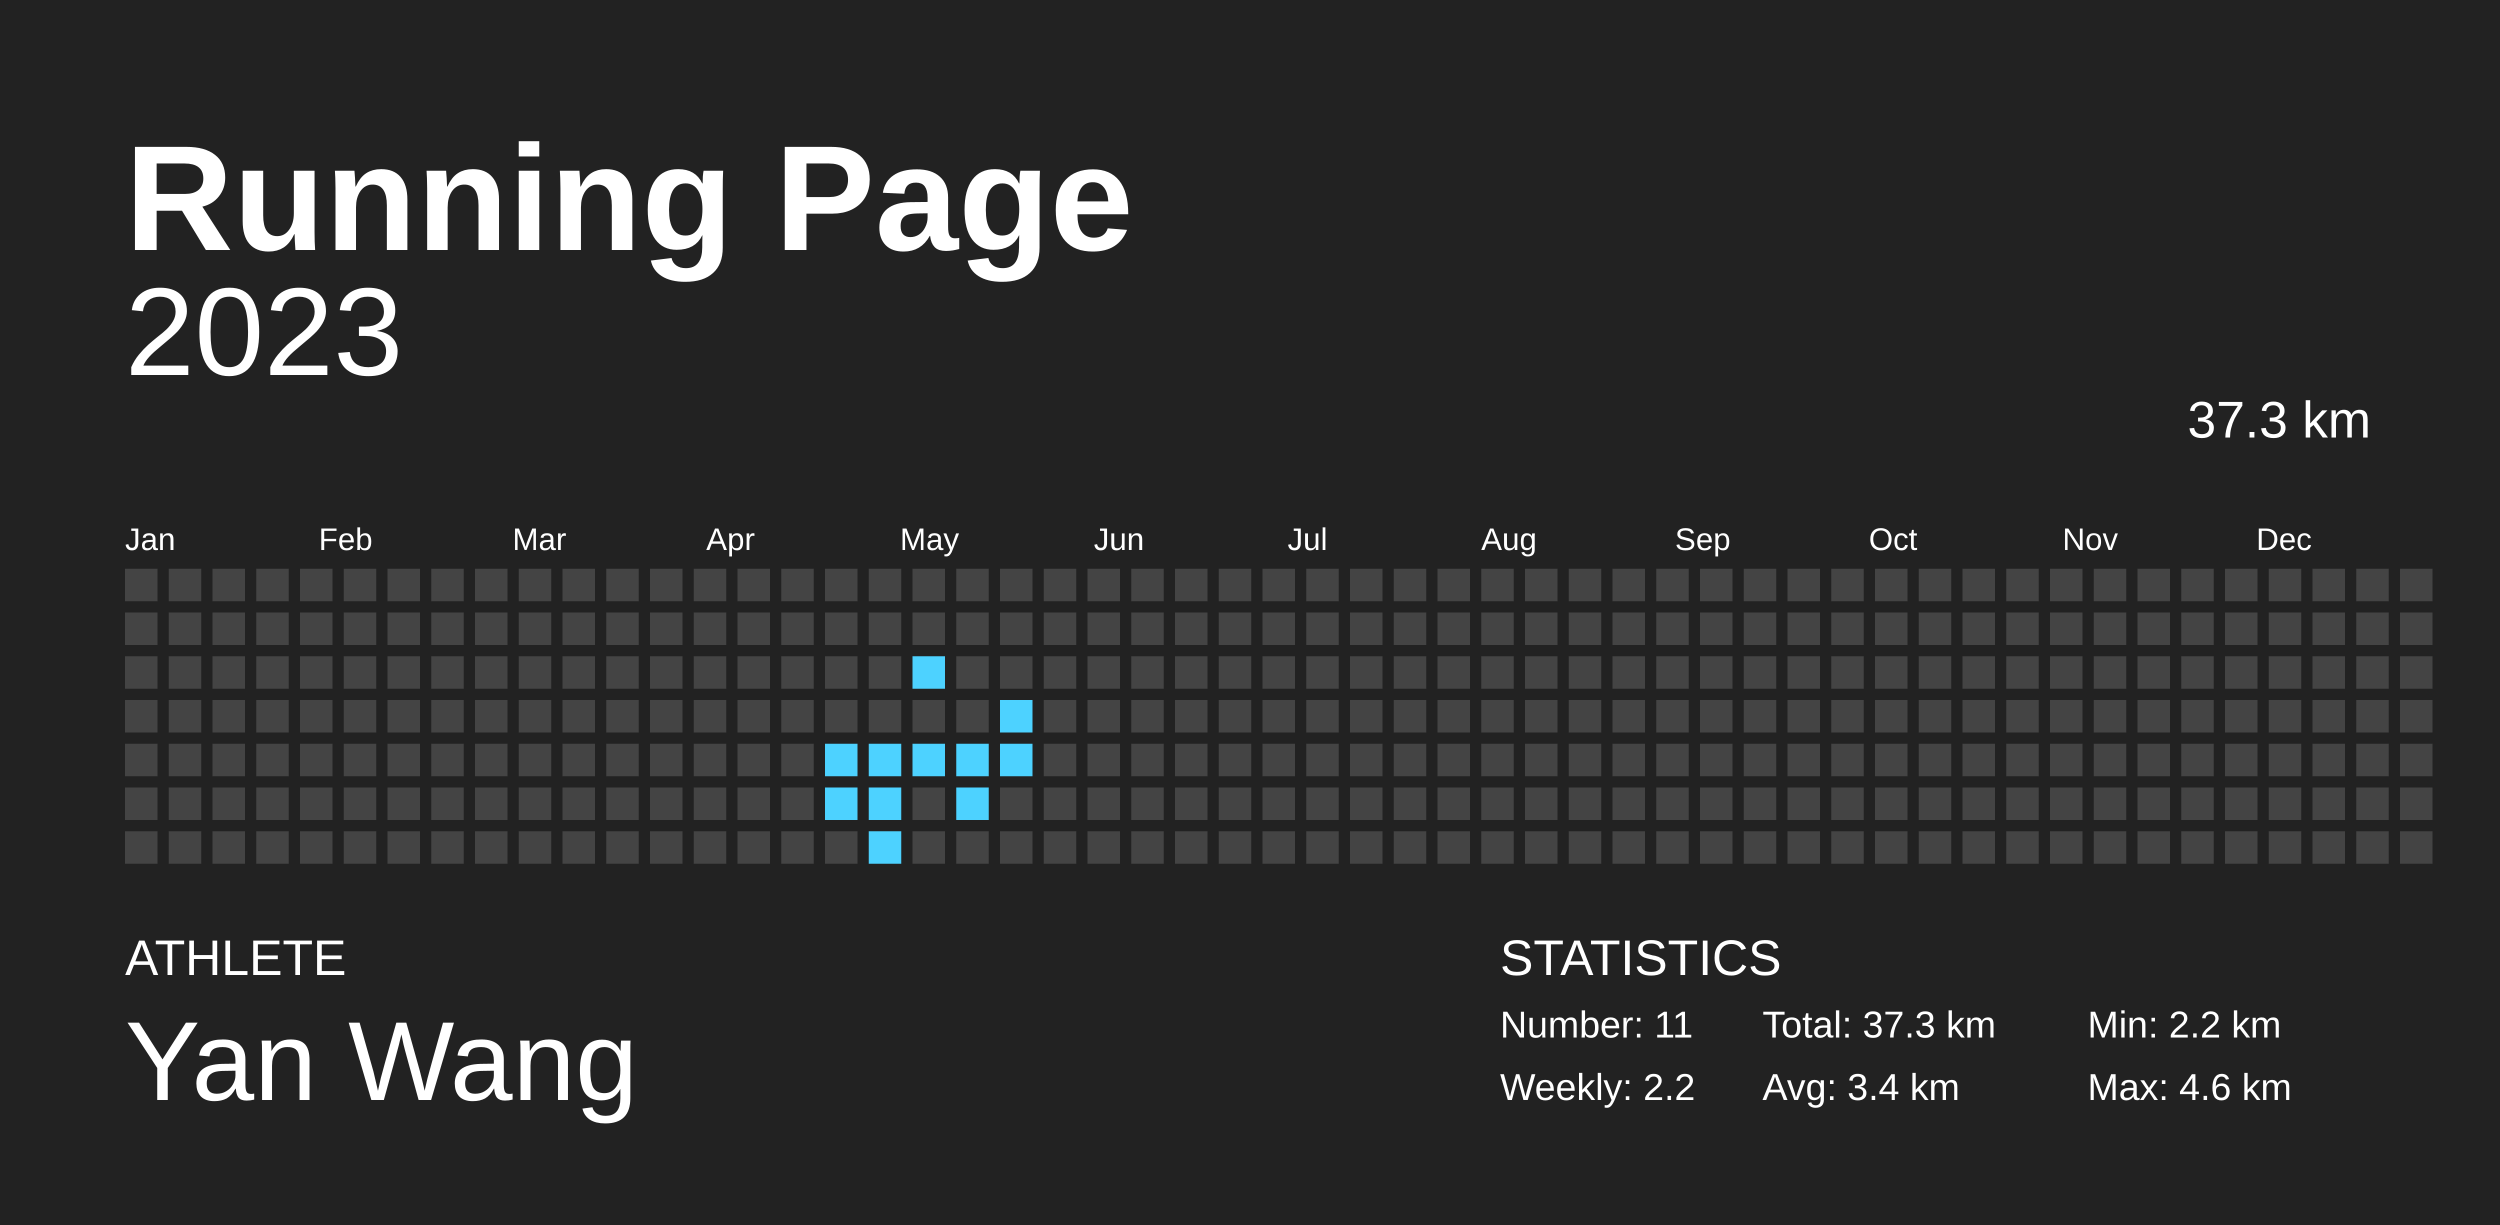
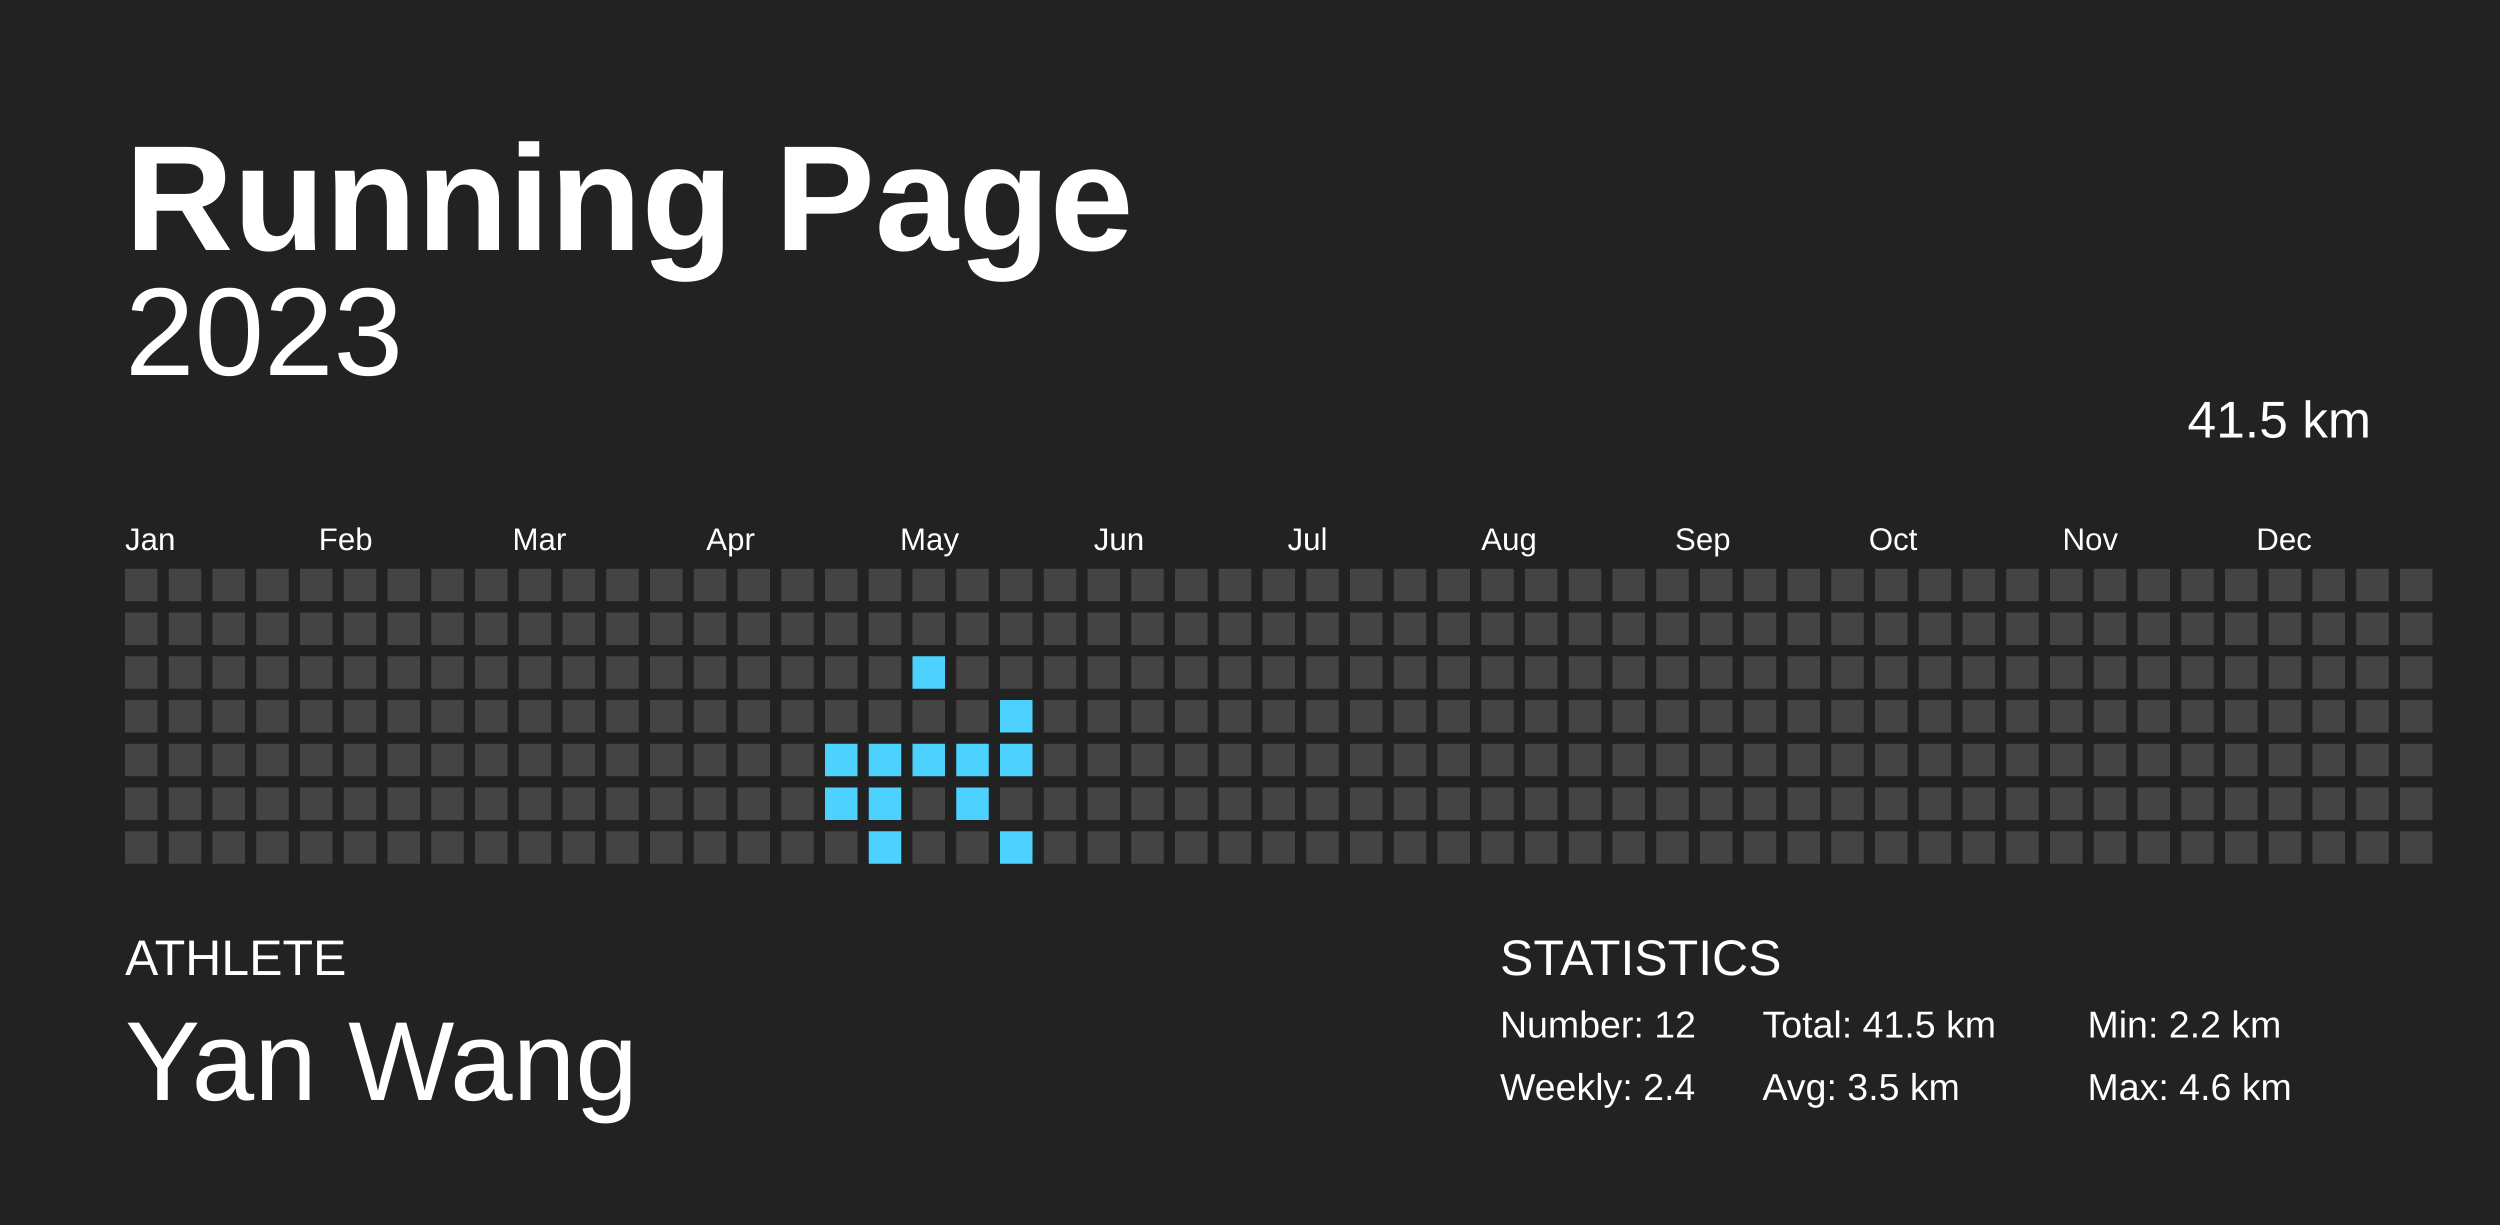
<svg xmlns="http://www.w3.org/2000/svg" baseProfile="full" height="98mm" version="1.1" viewBox="0,0,200,98" width="200mm">
  <defs />
  <rect fill="#222222" height="98" width="200" x="0" y="0" />
  <text fill="#FFFFFF" style="font-size:12px; font-family:Arial; font-weight:bold;" x="10" y="20">Running Page</text>
  <text fill="#FFFFFF" style="font-size:4px; font-family:Arial" x="10" y="78">ATHLETE</text>
  <text fill="#FFFFFF" style="font-size:9px; font-family:Arial" x="10" y="88">Yan Wang</text>
  <text fill="#FFFFFF" style="font-size:4px; font-family:Arial" x="120" y="78">STATISTICS</text>
-   <text fill="#FFFFFF" style="font-size:3px; font-family:Arial" x="120" y="83">Number: 11</text>
-   <text fill="#FFFFFF" style="font-size:3px; font-family:Arial" x="120" y="88">Weekly: 2.2</text>
-   <text fill="#FFFFFF" style="font-size:3px; font-family:Arial" x="141" y="83">Total: 37.3 km</text>
-   <text fill="#FFFFFF" style="font-size:3px; font-family:Arial" x="141" y="88">Avg: 3.4 km</text>
+   <text fill="#FFFFFF" style="font-size:3px; font-family:Arial" x="120" y="83">Number: 12</text>
+   <text fill="#FFFFFF" style="font-size:3px; font-family:Arial" x="120" y="88">Weekly: 2.4</text>
+   <text fill="#FFFFFF" style="font-size:3px; font-family:Arial" x="141" y="83">Total: 41.5 km</text>
+   <text fill="#FFFFFF" style="font-size:3px; font-family:Arial" x="141" y="88">Avg: 3.5 km</text>
  <text fill="#FFFFFF" style="font-size:3px; font-family:Arial" x="167" y="83">Min: 2.2 km</text>
  <text fill="#FFFFFF" style="font-size:3px; font-family:Arial" x="167" y="88">Max: 4.6 km</text>
  <text alignment-baseline="hanging" fill="#FFFFFF" style="font-size:10.0px; font-family:Arial;" x="10" y="30">2023</text>
-   <text alignment-baseline="hanging" fill="#FFFFFF" style="font-size:4.125px; font-family:Arial;" x="175" y="35">37.3 km</text>
+   <text alignment-baseline="hanging" fill="#FFFFFF" style="font-size:4.125px; font-family:Arial;" x="175" y="35">41.5 km</text>
  <text fill="#FFFFFF" style="font-size:2.5px; font-family:Arial" x="10.0" y="44">Jan</text>
  <text fill="#FFFFFF" style="font-size:2.5px; font-family:Arial" x="25.5" y="44">Feb</text>
  <text fill="#FFFFFF" style="font-size:2.5px; font-family:Arial" x="41.0" y="44">Mar</text>
  <text fill="#FFFFFF" style="font-size:2.5px; font-family:Arial" x="56.5" y="44">Apr</text>
  <text fill="#FFFFFF" style="font-size:2.5px; font-family:Arial" x="72.0" y="44">May</text>
  <text fill="#FFFFFF" style="font-size:2.5px; font-family:Arial" x="87.5" y="44">Jun</text>
  <text fill="#FFFFFF" style="font-size:2.5px; font-family:Arial" x="103.0" y="44">Jul</text>
  <text fill="#FFFFFF" style="font-size:2.5px; font-family:Arial" x="118.5" y="44">Aug</text>
  <text fill="#FFFFFF" style="font-size:2.5px; font-family:Arial" x="134.0" y="44">Sep</text>
  <text fill="#FFFFFF" style="font-size:2.5px; font-family:Arial" x="149.5" y="44">Oct</text>
  <text fill="#FFFFFF" style="font-size:2.5px; font-family:Arial" x="165.0" y="44">Nov</text>
  <text fill="#FFFFFF" style="font-size:2.5px; font-family:Arial" x="180.5" y="44">Dec</text>
  <rect fill="#444444" height="2.6" width="2.6" x="10.0" y="45.5" />
  <rect fill="#444444" height="2.6" width="2.6" x="10.0" y="49.0" />
  <rect fill="#444444" height="2.6" width="2.6" x="10.0" y="52.5" />
  <rect fill="#444444" height="2.6" width="2.6" x="10.0" y="56.0" />
  <rect fill="#444444" height="2.6" width="2.6" x="10.0" y="59.5" />
  <rect fill="#444444" height="2.6" width="2.6" x="10.0" y="63.0" />
  <rect fill="#444444" height="2.6" width="2.6" x="10.0" y="66.5" />
  <rect fill="#444444" height="2.6" width="2.6" x="13.5" y="45.5" />
  <rect fill="#444444" height="2.6" width="2.6" x="13.5" y="49.0" />
  <rect fill="#444444" height="2.6" width="2.6" x="13.5" y="52.5" />
  <rect fill="#444444" height="2.6" width="2.6" x="13.5" y="56.0" />
  <rect fill="#444444" height="2.6" width="2.6" x="13.5" y="59.5" />
  <rect fill="#444444" height="2.6" width="2.6" x="13.5" y="63.0" />
  <rect fill="#444444" height="2.6" width="2.6" x="13.5" y="66.5" />
  <rect fill="#444444" height="2.6" width="2.6" x="17.0" y="45.5" />
  <rect fill="#444444" height="2.6" width="2.6" x="17.0" y="49.0" />
  <rect fill="#444444" height="2.6" width="2.6" x="17.0" y="52.5" />
  <rect fill="#444444" height="2.6" width="2.6" x="17.0" y="56.0" />
  <rect fill="#444444" height="2.6" width="2.6" x="17.0" y="59.5" />
  <rect fill="#444444" height="2.6" width="2.6" x="17.0" y="63.0" />
  <rect fill="#444444" height="2.6" width="2.6" x="17.0" y="66.5" />
  <rect fill="#444444" height="2.6" width="2.6" x="20.5" y="45.5" />
  <rect fill="#444444" height="2.6" width="2.6" x="20.5" y="49.0" />
  <rect fill="#444444" height="2.6" width="2.6" x="20.5" y="52.5" />
  <rect fill="#444444" height="2.6" width="2.6" x="20.5" y="56.0" />
  <rect fill="#444444" height="2.6" width="2.6" x="20.5" y="59.5" />
  <rect fill="#444444" height="2.6" width="2.6" x="20.5" y="63.0" />
  <rect fill="#444444" height="2.6" width="2.6" x="20.5" y="66.5" />
  <rect fill="#444444" height="2.6" width="2.6" x="24.0" y="45.5" />
  <rect fill="#444444" height="2.6" width="2.6" x="24.0" y="49.0" />
  <rect fill="#444444" height="2.6" width="2.6" x="24.0" y="52.5" />
  <rect fill="#444444" height="2.6" width="2.6" x="24.0" y="56.0" />
  <rect fill="#444444" height="2.6" width="2.6" x="24.0" y="59.5" />
  <rect fill="#444444" height="2.6" width="2.6" x="24.0" y="63.0" />
  <rect fill="#444444" height="2.6" width="2.6" x="24.0" y="66.5" />
  <rect fill="#444444" height="2.6" width="2.6" x="27.5" y="45.5" />
  <rect fill="#444444" height="2.6" width="2.6" x="27.5" y="49.0" />
  <rect fill="#444444" height="2.6" width="2.6" x="27.5" y="52.5" />
  <rect fill="#444444" height="2.6" width="2.6" x="27.5" y="56.0" />
  <rect fill="#444444" height="2.6" width="2.6" x="27.5" y="59.5" />
  <rect fill="#444444" height="2.6" width="2.6" x="27.5" y="63.0" />
  <rect fill="#444444" height="2.6" width="2.6" x="27.5" y="66.5" />
  <rect fill="#444444" height="2.6" width="2.6" x="31.0" y="45.5" />
  <rect fill="#444444" height="2.6" width="2.6" x="31.0" y="49.0" />
  <rect fill="#444444" height="2.6" width="2.6" x="31.0" y="52.5" />
  <rect fill="#444444" height="2.6" width="2.6" x="31.0" y="56.0" />
  <rect fill="#444444" height="2.6" width="2.6" x="31.0" y="59.5" />
  <rect fill="#444444" height="2.6" width="2.6" x="31.0" y="63.0" />
  <rect fill="#444444" height="2.6" width="2.6" x="31.0" y="66.5" />
  <rect fill="#444444" height="2.6" width="2.6" x="34.5" y="45.5" />
  <rect fill="#444444" height="2.6" width="2.6" x="34.5" y="49.0" />
  <rect fill="#444444" height="2.6" width="2.6" x="34.5" y="52.5" />
  <rect fill="#444444" height="2.6" width="2.6" x="34.5" y="56.0" />
  <rect fill="#444444" height="2.6" width="2.6" x="34.5" y="59.5" />
  <rect fill="#444444" height="2.6" width="2.6" x="34.5" y="63.0" />
  <rect fill="#444444" height="2.6" width="2.6" x="34.5" y="66.5" />
  <rect fill="#444444" height="2.6" width="2.6" x="38.0" y="45.5" />
  <rect fill="#444444" height="2.6" width="2.6" x="38.0" y="49.0" />
  <rect fill="#444444" height="2.6" width="2.6" x="38.0" y="52.5" />
  <rect fill="#444444" height="2.6" width="2.6" x="38.0" y="56.0" />
  <rect fill="#444444" height="2.6" width="2.6" x="38.0" y="59.5" />
  <rect fill="#444444" height="2.6" width="2.6" x="38.0" y="63.0" />
  <rect fill="#444444" height="2.6" width="2.6" x="38.0" y="66.5" />
  <rect fill="#444444" height="2.6" width="2.6" x="41.5" y="45.5" />
  <rect fill="#444444" height="2.6" width="2.6" x="41.5" y="49.0" />
  <rect fill="#444444" height="2.6" width="2.6" x="41.5" y="52.5" />
  <rect fill="#444444" height="2.6" width="2.6" x="41.5" y="56.0" />
  <rect fill="#444444" height="2.6" width="2.6" x="41.5" y="59.5" />
  <rect fill="#444444" height="2.6" width="2.6" x="41.5" y="63.0" />
  <rect fill="#444444" height="2.6" width="2.6" x="41.5" y="66.5" />
  <rect fill="#444444" height="2.6" width="2.6" x="45.0" y="45.5" />
  <rect fill="#444444" height="2.6" width="2.6" x="45.0" y="49.0" />
  <rect fill="#444444" height="2.6" width="2.6" x="45.0" y="52.5" />
  <rect fill="#444444" height="2.6" width="2.6" x="45.0" y="56.0" />
  <rect fill="#444444" height="2.6" width="2.6" x="45.0" y="59.5" />
  <rect fill="#444444" height="2.6" width="2.6" x="45.0" y="63.0" />
  <rect fill="#444444" height="2.6" width="2.6" x="45.0" y="66.5" />
  <rect fill="#444444" height="2.6" width="2.6" x="48.5" y="45.5" />
  <rect fill="#444444" height="2.6" width="2.6" x="48.5" y="49.0" />
  <rect fill="#444444" height="2.6" width="2.6" x="48.5" y="52.5" />
  <rect fill="#444444" height="2.6" width="2.6" x="48.5" y="56.0" />
  <rect fill="#444444" height="2.6" width="2.6" x="48.5" y="59.5" />
  <rect fill="#444444" height="2.6" width="2.6" x="48.5" y="63.0" />
  <rect fill="#444444" height="2.6" width="2.6" x="48.5" y="66.5" />
  <rect fill="#444444" height="2.6" width="2.6" x="52.0" y="45.5" />
  <rect fill="#444444" height="2.6" width="2.6" x="52.0" y="49.0" />
  <rect fill="#444444" height="2.6" width="2.6" x="52.0" y="52.5" />
  <rect fill="#444444" height="2.6" width="2.6" x="52.0" y="56.0" />
  <rect fill="#444444" height="2.6" width="2.6" x="52.0" y="59.5" />
  <rect fill="#444444" height="2.6" width="2.6" x="52.0" y="63.0" />
  <rect fill="#444444" height="2.6" width="2.6" x="52.0" y="66.5" />
  <rect fill="#444444" height="2.6" width="2.6" x="55.5" y="45.5" />
  <rect fill="#444444" height="2.6" width="2.6" x="55.5" y="49.0" />
  <rect fill="#444444" height="2.6" width="2.6" x="55.5" y="52.5" />
  <rect fill="#444444" height="2.6" width="2.6" x="55.5" y="56.0" />
  <rect fill="#444444" height="2.6" width="2.6" x="55.5" y="59.5" />
  <rect fill="#444444" height="2.6" width="2.6" x="55.5" y="63.0" />
  <rect fill="#444444" height="2.6" width="2.6" x="55.5" y="66.5" />
  <rect fill="#444444" height="2.6" width="2.6" x="59.0" y="45.5" />
  <rect fill="#444444" height="2.6" width="2.6" x="59.0" y="49.0" />
  <rect fill="#444444" height="2.6" width="2.6" x="59.0" y="52.5" />
  <rect fill="#444444" height="2.6" width="2.6" x="59.0" y="56.0" />
  <rect fill="#444444" height="2.6" width="2.6" x="59.0" y="59.5" />
  <rect fill="#444444" height="2.6" width="2.6" x="59.0" y="63.0" />
  <rect fill="#444444" height="2.6" width="2.6" x="59.0" y="66.5" />
  <rect fill="#444444" height="2.6" width="2.6" x="62.5" y="45.5" />
  <rect fill="#444444" height="2.6" width="2.6" x="62.5" y="49.0" />
  <rect fill="#444444" height="2.6" width="2.6" x="62.5" y="52.5" />
  <rect fill="#444444" height="2.6" width="2.6" x="62.5" y="56.0" />
  <rect fill="#444444" height="2.6" width="2.6" x="62.5" y="59.5" />
  <rect fill="#444444" height="2.6" width="2.6" x="62.5" y="63.0" />
  <rect fill="#444444" height="2.6" width="2.6" x="62.5" y="66.5" />
  <rect fill="#444444" height="2.6" width="2.6" x="66.0" y="45.5" />
  <rect fill="#444444" height="2.6" width="2.6" x="66.0" y="49.0" />
  <rect fill="#444444" height="2.6" width="2.6" x="66.0" y="52.5" />
  <rect fill="#444444" height="2.6" width="2.6" x="66.0" y="56.0" />
  <rect fill="#4dd2ff" height="2.6" width="2.6" x="66.0" y="59.5" />
  <rect fill="#4dd2ff" height="2.6" width="2.6" x="66.0" y="63.0" />
  <rect fill="#444444" height="2.6" width="2.6" x="66.0" y="66.5" />
  <rect fill="#444444" height="2.6" width="2.6" x="69.5" y="45.5" />
  <rect fill="#444444" height="2.6" width="2.6" x="69.5" y="49.0" />
  <rect fill="#444444" height="2.6" width="2.6" x="69.5" y="52.5" />
  <rect fill="#444444" height="2.6" width="2.6" x="69.5" y="56.0" />
  <rect fill="#4dd2ff" height="2.6" width="2.6" x="69.5" y="59.5" />
  <rect fill="#4dd2ff" height="2.6" width="2.6" x="69.5" y="63.0" />
  <rect fill="#4dd2ff" height="2.6" width="2.6" x="69.5" y="66.5" />
  <rect fill="#444444" height="2.6" width="2.6" x="73.0" y="45.5" />
  <rect fill="#444444" height="2.6" width="2.6" x="73.0" y="49.0" />
  <rect fill="#4dd2ff" height="2.6" width="2.6" x="73.0" y="52.5" />
  <rect fill="#444444" height="2.6" width="2.6" x="73.0" y="56.0" />
  <rect fill="#4dd2ff" height="2.6" width="2.6" x="73.0" y="59.5" />
  <rect fill="#444444" height="2.6" width="2.6" x="73.0" y="63.0" />
  <rect fill="#444444" height="2.6" width="2.6" x="73.0" y="66.5" />
  <rect fill="#444444" height="2.6" width="2.6" x="76.5" y="45.5" />
  <rect fill="#444444" height="2.6" width="2.6" x="76.5" y="49.0" />
  <rect fill="#444444" height="2.6" width="2.6" x="76.5" y="52.5" />
  <rect fill="#444444" height="2.6" width="2.6" x="76.5" y="56.0" />
  <rect fill="#4dd2ff" height="2.6" width="2.6" x="76.5" y="59.5" />
  <rect fill="#4dd2ff" height="2.6" width="2.6" x="76.5" y="63.0" />
  <rect fill="#444444" height="2.6" width="2.6" x="76.5" y="66.5" />
  <rect fill="#444444" height="2.6" width="2.6" x="80.0" y="45.5" />
  <rect fill="#444444" height="2.6" width="2.6" x="80.0" y="49.0" />
  <rect fill="#444444" height="2.6" width="2.6" x="80.0" y="52.5" />
  <rect fill="#4dd2ff" height="2.6" width="2.6" x="80.0" y="56.0" />
  <rect fill="#4dd2ff" height="2.6" width="2.6" x="80.0" y="59.5" />
  <rect fill="#444444" height="2.6" width="2.6" x="80.0" y="63.0" />
-   <rect fill="#444444" height="2.6" width="2.6" x="80.0" y="66.5" />
+   <rect fill="#4dd2ff" height="2.6" width="2.6" x="80.0" y="66.5" />
  <rect fill="#444444" height="2.6" width="2.6" x="83.5" y="45.5" />
  <rect fill="#444444" height="2.6" width="2.6" x="83.5" y="49.0" />
  <rect fill="#444444" height="2.6" width="2.6" x="83.5" y="52.5" />
  <rect fill="#444444" height="2.6" width="2.6" x="83.5" y="56.0" />
  <rect fill="#444444" height="2.6" width="2.6" x="83.5" y="59.5" />
  <rect fill="#444444" height="2.6" width="2.6" x="83.5" y="63.0" />
  <rect fill="#444444" height="2.6" width="2.6" x="83.5" y="66.5" />
  <rect fill="#444444" height="2.6" width="2.6" x="87.0" y="45.5" />
  <rect fill="#444444" height="2.6" width="2.6" x="87.0" y="49.0" />
  <rect fill="#444444" height="2.6" width="2.6" x="87.0" y="52.5" />
  <rect fill="#444444" height="2.6" width="2.6" x="87.0" y="56.0" />
  <rect fill="#444444" height="2.6" width="2.6" x="87.0" y="59.5" />
  <rect fill="#444444" height="2.6" width="2.6" x="87.0" y="63.0" />
  <rect fill="#444444" height="2.6" width="2.6" x="87.0" y="66.5" />
  <rect fill="#444444" height="2.6" width="2.6" x="90.5" y="45.5" />
  <rect fill="#444444" height="2.6" width="2.6" x="90.5" y="49.0" />
  <rect fill="#444444" height="2.6" width="2.6" x="90.5" y="52.5" />
  <rect fill="#444444" height="2.6" width="2.6" x="90.5" y="56.0" />
  <rect fill="#444444" height="2.6" width="2.6" x="90.5" y="59.5" />
  <rect fill="#444444" height="2.6" width="2.6" x="90.5" y="63.0" />
  <rect fill="#444444" height="2.6" width="2.6" x="90.5" y="66.5" />
  <rect fill="#444444" height="2.6" width="2.6" x="94.0" y="45.5" />
  <rect fill="#444444" height="2.6" width="2.6" x="94.0" y="49.0" />
  <rect fill="#444444" height="2.6" width="2.6" x="94.0" y="52.5" />
  <rect fill="#444444" height="2.6" width="2.6" x="94.0" y="56.0" />
  <rect fill="#444444" height="2.6" width="2.6" x="94.0" y="59.5" />
  <rect fill="#444444" height="2.6" width="2.6" x="94.0" y="63.0" />
  <rect fill="#444444" height="2.6" width="2.6" x="94.0" y="66.5" />
  <rect fill="#444444" height="2.6" width="2.6" x="97.5" y="45.5" />
  <rect fill="#444444" height="2.6" width="2.6" x="97.5" y="49.0" />
  <rect fill="#444444" height="2.6" width="2.6" x="97.5" y="52.5" />
  <rect fill="#444444" height="2.6" width="2.6" x="97.5" y="56.0" />
  <rect fill="#444444" height="2.6" width="2.6" x="97.5" y="59.5" />
  <rect fill="#444444" height="2.6" width="2.6" x="97.5" y="63.0" />
  <rect fill="#444444" height="2.6" width="2.6" x="97.5" y="66.5" />
  <rect fill="#444444" height="2.6" width="2.6" x="101.0" y="45.5" />
  <rect fill="#444444" height="2.6" width="2.6" x="101.0" y="49.0" />
  <rect fill="#444444" height="2.6" width="2.6" x="101.0" y="52.5" />
  <rect fill="#444444" height="2.6" width="2.6" x="101.0" y="56.0" />
  <rect fill="#444444" height="2.6" width="2.6" x="101.0" y="59.5" />
  <rect fill="#444444" height="2.6" width="2.6" x="101.0" y="63.0" />
  <rect fill="#444444" height="2.6" width="2.6" x="101.0" y="66.5" />
  <rect fill="#444444" height="2.6" width="2.6" x="104.5" y="45.5" />
  <rect fill="#444444" height="2.6" width="2.6" x="104.5" y="49.0" />
  <rect fill="#444444" height="2.6" width="2.6" x="104.5" y="52.5" />
  <rect fill="#444444" height="2.6" width="2.6" x="104.5" y="56.0" />
  <rect fill="#444444" height="2.6" width="2.6" x="104.5" y="59.5" />
  <rect fill="#444444" height="2.6" width="2.6" x="104.5" y="63.0" />
  <rect fill="#444444" height="2.6" width="2.6" x="104.5" y="66.5" />
  <rect fill="#444444" height="2.6" width="2.6" x="108.0" y="45.5" />
  <rect fill="#444444" height="2.6" width="2.6" x="108.0" y="49.0" />
  <rect fill="#444444" height="2.6" width="2.6" x="108.0" y="52.5" />
  <rect fill="#444444" height="2.6" width="2.6" x="108.0" y="56.0" />
  <rect fill="#444444" height="2.6" width="2.6" x="108.0" y="59.5" />
  <rect fill="#444444" height="2.6" width="2.6" x="108.0" y="63.0" />
  <rect fill="#444444" height="2.6" width="2.6" x="108.0" y="66.5" />
  <rect fill="#444444" height="2.6" width="2.6" x="111.5" y="45.5" />
  <rect fill="#444444" height="2.6" width="2.6" x="111.5" y="49.0" />
  <rect fill="#444444" height="2.6" width="2.6" x="111.5" y="52.5" />
  <rect fill="#444444" height="2.6" width="2.6" x="111.5" y="56.0" />
  <rect fill="#444444" height="2.6" width="2.6" x="111.5" y="59.5" />
  <rect fill="#444444" height="2.6" width="2.6" x="111.5" y="63.0" />
  <rect fill="#444444" height="2.6" width="2.6" x="111.5" y="66.5" />
  <rect fill="#444444" height="2.6" width="2.6" x="115.0" y="45.5" />
  <rect fill="#444444" height="2.6" width="2.6" x="115.0" y="49.0" />
  <rect fill="#444444" height="2.6" width="2.6" x="115.0" y="52.5" />
  <rect fill="#444444" height="2.6" width="2.6" x="115.0" y="56.0" />
  <rect fill="#444444" height="2.6" width="2.6" x="115.0" y="59.5" />
  <rect fill="#444444" height="2.6" width="2.6" x="115.0" y="63.0" />
  <rect fill="#444444" height="2.6" width="2.6" x="115.0" y="66.5" />
  <rect fill="#444444" height="2.6" width="2.6" x="118.5" y="45.5" />
  <rect fill="#444444" height="2.6" width="2.6" x="118.5" y="49.0" />
  <rect fill="#444444" height="2.6" width="2.6" x="118.5" y="52.5" />
  <rect fill="#444444" height="2.6" width="2.6" x="118.5" y="56.0" />
  <rect fill="#444444" height="2.6" width="2.6" x="118.5" y="59.5" />
  <rect fill="#444444" height="2.6" width="2.6" x="118.5" y="63.0" />
  <rect fill="#444444" height="2.6" width="2.6" x="118.5" y="66.5" />
  <rect fill="#444444" height="2.6" width="2.6" x="122.0" y="45.5" />
  <rect fill="#444444" height="2.6" width="2.6" x="122.0" y="49.0" />
  <rect fill="#444444" height="2.6" width="2.6" x="122.0" y="52.5" />
  <rect fill="#444444" height="2.6" width="2.6" x="122.0" y="56.0" />
  <rect fill="#444444" height="2.6" width="2.6" x="122.0" y="59.5" />
  <rect fill="#444444" height="2.6" width="2.6" x="122.0" y="63.0" />
  <rect fill="#444444" height="2.6" width="2.6" x="122.0" y="66.5" />
  <rect fill="#444444" height="2.6" width="2.6" x="125.5" y="45.5" />
  <rect fill="#444444" height="2.6" width="2.6" x="125.5" y="49.0" />
  <rect fill="#444444" height="2.6" width="2.6" x="125.5" y="52.5" />
  <rect fill="#444444" height="2.6" width="2.6" x="125.5" y="56.0" />
  <rect fill="#444444" height="2.6" width="2.6" x="125.5" y="59.5" />
  <rect fill="#444444" height="2.6" width="2.6" x="125.5" y="63.0" />
  <rect fill="#444444" height="2.6" width="2.6" x="125.5" y="66.5" />
  <rect fill="#444444" height="2.6" width="2.6" x="129.0" y="45.5" />
  <rect fill="#444444" height="2.6" width="2.6" x="129.0" y="49.0" />
  <rect fill="#444444" height="2.6" width="2.6" x="129.0" y="52.5" />
  <rect fill="#444444" height="2.6" width="2.6" x="129.0" y="56.0" />
  <rect fill="#444444" height="2.6" width="2.6" x="129.0" y="59.5" />
  <rect fill="#444444" height="2.6" width="2.6" x="129.0" y="63.0" />
  <rect fill="#444444" height="2.6" width="2.6" x="129.0" y="66.5" />
  <rect fill="#444444" height="2.6" width="2.6" x="132.5" y="45.5" />
  <rect fill="#444444" height="2.6" width="2.6" x="132.5" y="49.0" />
  <rect fill="#444444" height="2.6" width="2.6" x="132.5" y="52.5" />
  <rect fill="#444444" height="2.6" width="2.6" x="132.5" y="56.0" />
  <rect fill="#444444" height="2.6" width="2.6" x="132.5" y="59.5" />
  <rect fill="#444444" height="2.6" width="2.6" x="132.5" y="63.0" />
  <rect fill="#444444" height="2.6" width="2.6" x="132.5" y="66.5" />
  <rect fill="#444444" height="2.6" width="2.6" x="136.0" y="45.5" />
  <rect fill="#444444" height="2.6" width="2.6" x="136.0" y="49.0" />
  <rect fill="#444444" height="2.6" width="2.6" x="136.0" y="52.5" />
  <rect fill="#444444" height="2.6" width="2.6" x="136.0" y="56.0" />
  <rect fill="#444444" height="2.6" width="2.6" x="136.0" y="59.5" />
  <rect fill="#444444" height="2.6" width="2.6" x="136.0" y="63.0" />
  <rect fill="#444444" height="2.6" width="2.6" x="136.0" y="66.5" />
  <rect fill="#444444" height="2.6" width="2.6" x="139.5" y="45.5" />
  <rect fill="#444444" height="2.6" width="2.6" x="139.5" y="49.0" />
  <rect fill="#444444" height="2.6" width="2.6" x="139.5" y="52.5" />
  <rect fill="#444444" height="2.6" width="2.6" x="139.5" y="56.0" />
  <rect fill="#444444" height="2.6" width="2.6" x="139.5" y="59.5" />
  <rect fill="#444444" height="2.6" width="2.6" x="139.5" y="63.0" />
  <rect fill="#444444" height="2.6" width="2.6" x="139.5" y="66.5" />
  <rect fill="#444444" height="2.6" width="2.6" x="143.0" y="45.5" />
  <rect fill="#444444" height="2.6" width="2.6" x="143.0" y="49.0" />
  <rect fill="#444444" height="2.6" width="2.6" x="143.0" y="52.5" />
  <rect fill="#444444" height="2.6" width="2.6" x="143.0" y="56.0" />
  <rect fill="#444444" height="2.6" width="2.6" x="143.0" y="59.5" />
  <rect fill="#444444" height="2.6" width="2.6" x="143.0" y="63.0" />
  <rect fill="#444444" height="2.6" width="2.6" x="143.0" y="66.5" />
  <rect fill="#444444" height="2.6" width="2.6" x="146.5" y="45.5" />
  <rect fill="#444444" height="2.6" width="2.6" x="146.5" y="49.0" />
  <rect fill="#444444" height="2.6" width="2.6" x="146.5" y="52.5" />
  <rect fill="#444444" height="2.6" width="2.6" x="146.5" y="56.0" />
  <rect fill="#444444" height="2.6" width="2.6" x="146.5" y="59.5" />
  <rect fill="#444444" height="2.6" width="2.6" x="146.5" y="63.0" />
  <rect fill="#444444" height="2.6" width="2.6" x="146.5" y="66.5" />
  <rect fill="#444444" height="2.6" width="2.6" x="150.0" y="45.5" />
  <rect fill="#444444" height="2.6" width="2.6" x="150.0" y="49.0" />
  <rect fill="#444444" height="2.6" width="2.6" x="150.0" y="52.5" />
  <rect fill="#444444" height="2.6" width="2.6" x="150.0" y="56.0" />
  <rect fill="#444444" height="2.6" width="2.6" x="150.0" y="59.5" />
  <rect fill="#444444" height="2.6" width="2.6" x="150.0" y="63.0" />
  <rect fill="#444444" height="2.6" width="2.6" x="150.0" y="66.5" />
  <rect fill="#444444" height="2.6" width="2.6" x="153.5" y="45.5" />
  <rect fill="#444444" height="2.6" width="2.6" x="153.5" y="49.0" />
  <rect fill="#444444" height="2.6" width="2.6" x="153.5" y="52.5" />
  <rect fill="#444444" height="2.6" width="2.6" x="153.5" y="56.0" />
  <rect fill="#444444" height="2.6" width="2.6" x="153.5" y="59.5" />
  <rect fill="#444444" height="2.6" width="2.6" x="153.5" y="63.0" />
  <rect fill="#444444" height="2.6" width="2.6" x="153.5" y="66.5" />
  <rect fill="#444444" height="2.6" width="2.6" x="157.0" y="45.5" />
  <rect fill="#444444" height="2.6" width="2.6" x="157.0" y="49.0" />
  <rect fill="#444444" height="2.6" width="2.6" x="157.0" y="52.5" />
  <rect fill="#444444" height="2.6" width="2.6" x="157.0" y="56.0" />
  <rect fill="#444444" height="2.6" width="2.6" x="157.0" y="59.5" />
  <rect fill="#444444" height="2.6" width="2.6" x="157.0" y="63.0" />
  <rect fill="#444444" height="2.6" width="2.6" x="157.0" y="66.5" />
  <rect fill="#444444" height="2.6" width="2.6" x="160.5" y="45.5" />
  <rect fill="#444444" height="2.6" width="2.6" x="160.5" y="49.0" />
  <rect fill="#444444" height="2.6" width="2.6" x="160.5" y="52.5" />
  <rect fill="#444444" height="2.6" width="2.6" x="160.5" y="56.0" />
  <rect fill="#444444" height="2.6" width="2.6" x="160.5" y="59.5" />
  <rect fill="#444444" height="2.6" width="2.6" x="160.5" y="63.0" />
  <rect fill="#444444" height="2.6" width="2.6" x="160.5" y="66.5" />
  <rect fill="#444444" height="2.6" width="2.6" x="164.0" y="45.5" />
  <rect fill="#444444" height="2.6" width="2.6" x="164.0" y="49.0" />
  <rect fill="#444444" height="2.6" width="2.6" x="164.0" y="52.5" />
  <rect fill="#444444" height="2.6" width="2.6" x="164.0" y="56.0" />
  <rect fill="#444444" height="2.6" width="2.6" x="164.0" y="59.5" />
  <rect fill="#444444" height="2.6" width="2.6" x="164.0" y="63.0" />
  <rect fill="#444444" height="2.6" width="2.6" x="164.0" y="66.5" />
  <rect fill="#444444" height="2.6" width="2.6" x="167.5" y="45.5" />
  <rect fill="#444444" height="2.6" width="2.6" x="167.5" y="49.0" />
  <rect fill="#444444" height="2.6" width="2.6" x="167.5" y="52.5" />
  <rect fill="#444444" height="2.6" width="2.6" x="167.5" y="56.0" />
  <rect fill="#444444" height="2.6" width="2.6" x="167.5" y="59.5" />
  <rect fill="#444444" height="2.6" width="2.6" x="167.5" y="63.0" />
  <rect fill="#444444" height="2.6" width="2.6" x="167.5" y="66.5" />
  <rect fill="#444444" height="2.6" width="2.6" x="171.0" y="45.5" />
  <rect fill="#444444" height="2.6" width="2.6" x="171.0" y="49.0" />
  <rect fill="#444444" height="2.6" width="2.6" x="171.0" y="52.5" />
  <rect fill="#444444" height="2.6" width="2.6" x="171.0" y="56.0" />
  <rect fill="#444444" height="2.6" width="2.6" x="171.0" y="59.5" />
  <rect fill="#444444" height="2.6" width="2.6" x="171.0" y="63.0" />
  <rect fill="#444444" height="2.6" width="2.6" x="171.0" y="66.5" />
  <rect fill="#444444" height="2.6" width="2.6" x="174.5" y="45.5" />
  <rect fill="#444444" height="2.6" width="2.6" x="174.5" y="49.0" />
  <rect fill="#444444" height="2.6" width="2.6" x="174.5" y="52.5" />
  <rect fill="#444444" height="2.6" width="2.6" x="174.5" y="56.0" />
  <rect fill="#444444" height="2.6" width="2.6" x="174.5" y="59.5" />
  <rect fill="#444444" height="2.6" width="2.6" x="174.5" y="63.0" />
  <rect fill="#444444" height="2.6" width="2.6" x="174.5" y="66.5" />
  <rect fill="#444444" height="2.6" width="2.6" x="178.0" y="45.5" />
  <rect fill="#444444" height="2.6" width="2.6" x="178.0" y="49.0" />
  <rect fill="#444444" height="2.6" width="2.6" x="178.0" y="52.5" />
  <rect fill="#444444" height="2.6" width="2.6" x="178.0" y="56.0" />
  <rect fill="#444444" height="2.6" width="2.6" x="178.0" y="59.5" />
  <rect fill="#444444" height="2.6" width="2.6" x="178.0" y="63.0" />
  <rect fill="#444444" height="2.6" width="2.6" x="178.0" y="66.5" />
  <rect fill="#444444" height="2.6" width="2.6" x="181.5" y="45.5" />
  <rect fill="#444444" height="2.6" width="2.6" x="181.5" y="49.0" />
  <rect fill="#444444" height="2.6" width="2.6" x="181.5" y="52.5" />
  <rect fill="#444444" height="2.6" width="2.6" x="181.5" y="56.0" />
  <rect fill="#444444" height="2.6" width="2.6" x="181.5" y="59.5" />
  <rect fill="#444444" height="2.6" width="2.6" x="181.5" y="63.0" />
  <rect fill="#444444" height="2.6" width="2.6" x="181.5" y="66.5" />
  <rect fill="#444444" height="2.6" width="2.6" x="185.0" y="45.5" />
  <rect fill="#444444" height="2.6" width="2.6" x="185.0" y="49.0" />
  <rect fill="#444444" height="2.6" width="2.6" x="185.0" y="52.5" />
  <rect fill="#444444" height="2.6" width="2.6" x="185.0" y="56.0" />
  <rect fill="#444444" height="2.6" width="2.6" x="185.0" y="59.5" />
  <rect fill="#444444" height="2.6" width="2.6" x="185.0" y="63.0" />
  <rect fill="#444444" height="2.6" width="2.6" x="185.0" y="66.5" />
  <rect fill="#444444" height="2.6" width="2.6" x="188.5" y="45.5" />
  <rect fill="#444444" height="2.6" width="2.6" x="188.5" y="49.0" />
  <rect fill="#444444" height="2.6" width="2.6" x="188.5" y="52.5" />
  <rect fill="#444444" height="2.6" width="2.6" x="188.5" y="56.0" />
  <rect fill="#444444" height="2.6" width="2.6" x="188.5" y="59.5" />
  <rect fill="#444444" height="2.6" width="2.6" x="188.5" y="63.0" />
  <rect fill="#444444" height="2.6" width="2.6" x="188.5" y="66.5" />
  <rect fill="#444444" height="2.6" width="2.6" x="192.0" y="45.5" />
  <rect fill="#444444" height="2.6" width="2.6" x="192.0" y="49.0" />
  <rect fill="#444444" height="2.6" width="2.6" x="192.0" y="52.5" />
  <rect fill="#444444" height="2.6" width="2.6" x="192.0" y="56.0" />
  <rect fill="#444444" height="2.6" width="2.6" x="192.0" y="59.5" />
  <rect fill="#444444" height="2.6" width="2.6" x="192.0" y="63.0" />
  <rect fill="#444444" height="2.6" width="2.6" x="192.0" y="66.5" />
</svg>
